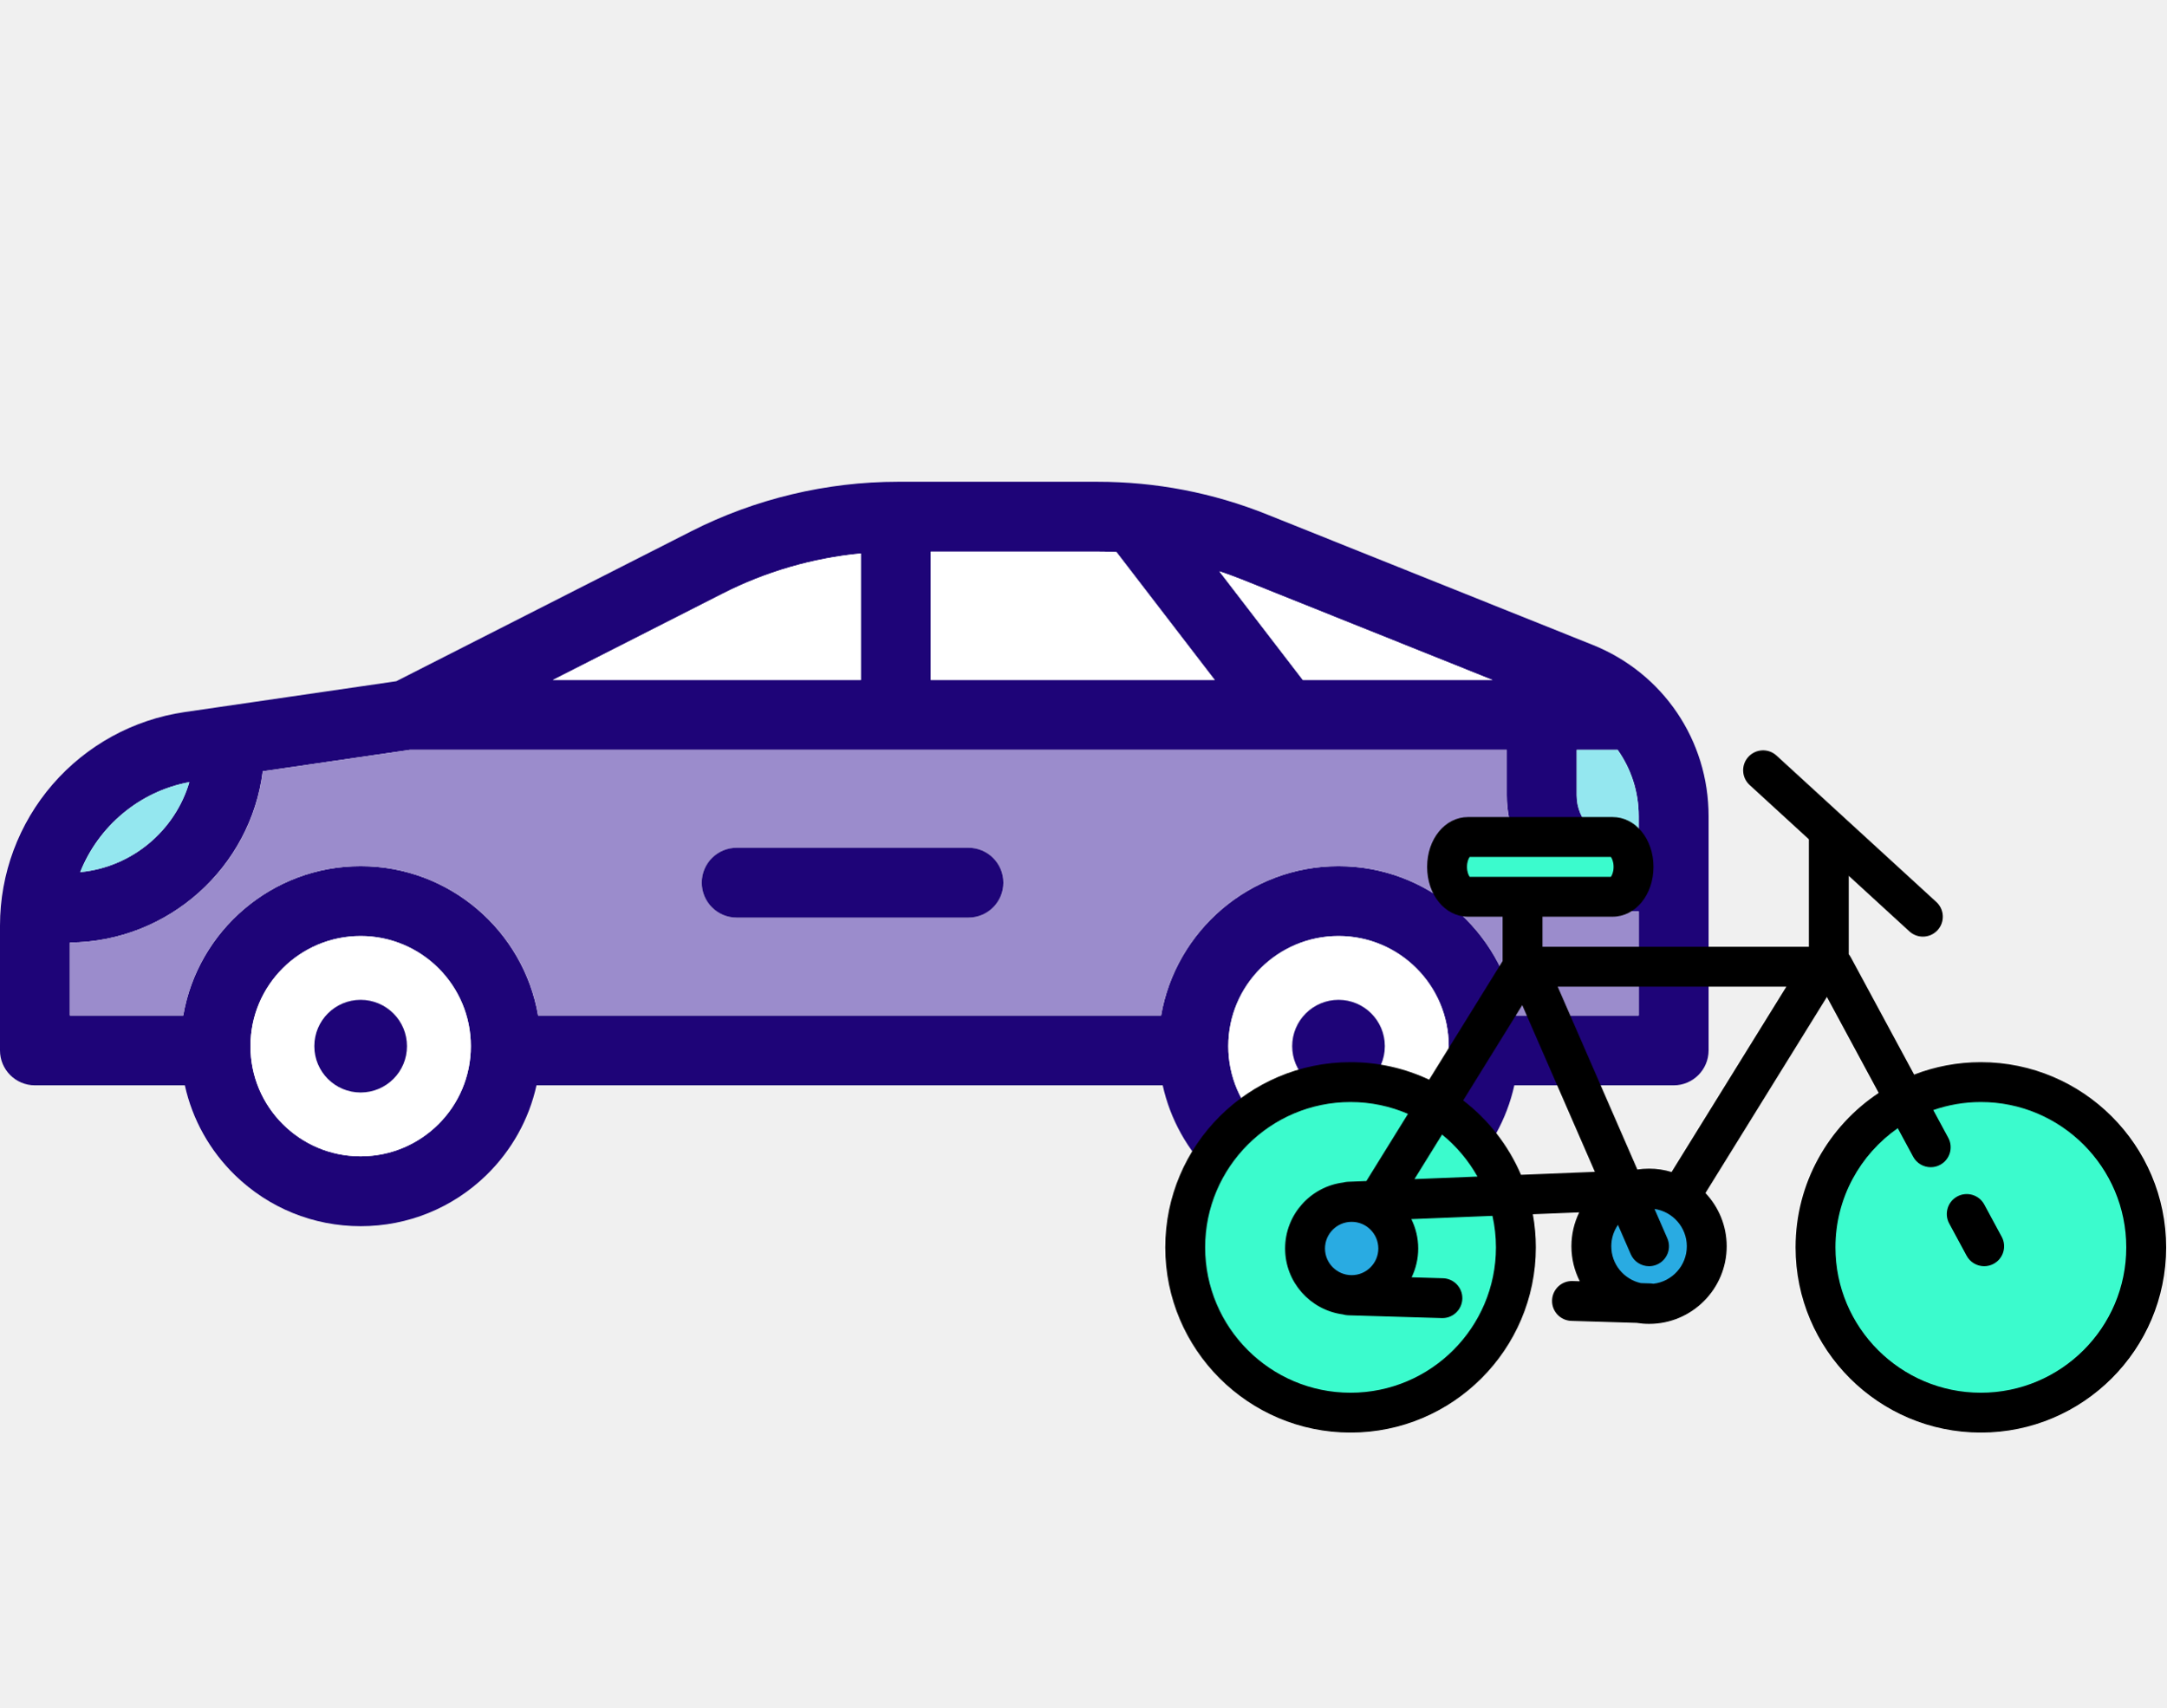
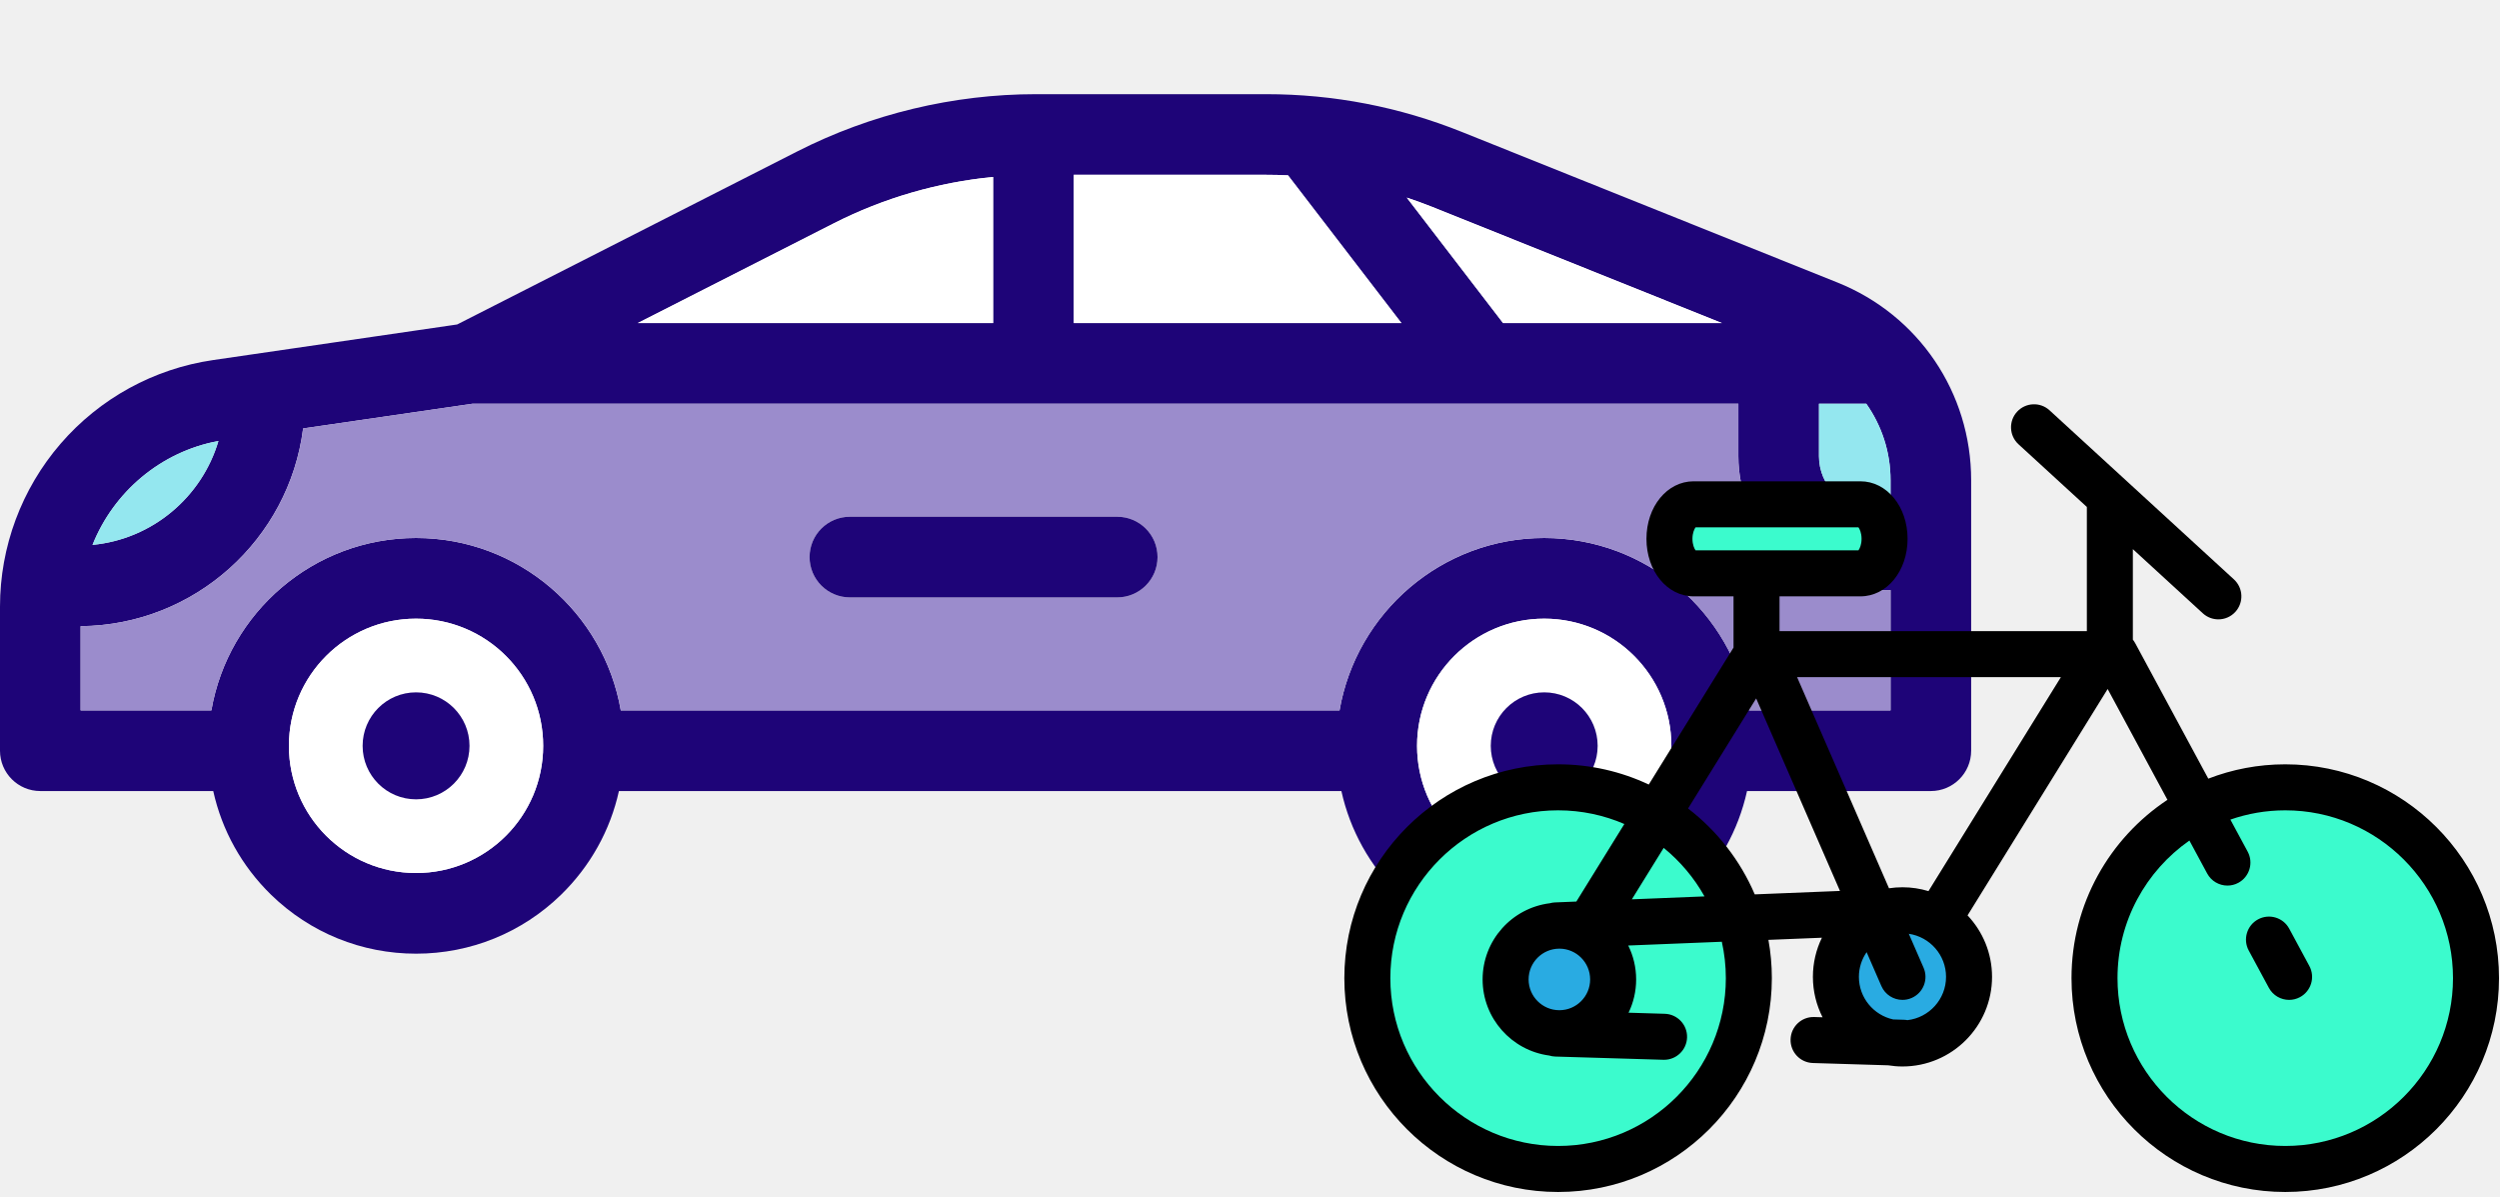
- <svg xmlns="http://www.w3.org/2000/svg" width="303" height="239" viewBox="0 0 303 239" fill="none">
-   <path d="M239 114.202V146.987C239 149.685 236.81 151.875 234.113 151.875H211.825C210.775 156.63 208.365 160.98 204.802 164.45C200.076 169.05 193.835 171.586 187.231 171.586C180.633 171.586 174.392 169.05 169.666 164.446C166.103 160.981 163.693 156.63 162.642 151.875H75.043C73.997 156.615 71.583 160.975 68.02 164.45C63.289 169.05 57.047 171.586 50.449 171.586C43.846 171.586 37.605 169.05 32.874 164.45C29.316 160.98 26.906 156.63 25.855 151.875H4.887C2.189 151.875 0 149.685 0 146.987V129.519C0 122.271 2.61 115.258 7.351 109.774C12.097 104.285 18.655 100.688 25.83 99.642L55.429 95.326L96.689 74.344C105.604 69.809 115.604 67.414 125.604 67.414H153.517C161.689 67.414 169.675 68.953 177.255 71.994L222.792 90.243C232.637 94.193 239 103.596 239 114.202ZM229.225 142.1V127.516H226.991C218.052 127.516 210.774 120.238 210.774 111.294V104.931H179.846C179.841 104.931 179.841 104.931 179.841 104.931C179.837 104.931 179.837 104.931 179.837 104.931H57.306L36.754 107.927C35.048 121.348 23.621 131.768 9.775 131.895V142.1H25.63C27.678 130.253 38.02 121.206 50.449 121.206C62.873 121.206 73.22 130.253 75.268 142.1H162.417C164.465 130.253 174.807 121.206 187.231 121.206C199.66 121.206 210.002 130.253 212.05 142.1H229.225V142.1ZM229.225 117.741V114.202C229.225 110.785 228.154 107.579 226.283 104.93H220.549V111.294C220.549 114.847 223.443 117.74 226.991 117.74H229.225V117.741ZM182.246 95.155H208.771L173.619 81.064C172.608 80.663 171.591 80.292 170.569 79.95L182.246 95.155ZM202.651 146.396C202.651 137.882 195.75 130.981 187.236 130.981C178.723 130.981 171.816 137.882 171.816 146.396C171.816 154.91 178.723 161.811 187.236 161.811C195.75 161.811 202.651 154.91 202.651 146.396ZM169.92 95.155L156.171 77.252C155.291 77.208 154.407 77.189 153.517 77.189H130.189V95.155H169.92ZM120.414 95.155V77.448C113.708 78.098 107.125 80.004 101.118 83.059L77.331 95.155H120.414ZM65.859 146.396C65.859 137.882 58.958 130.981 50.444 130.981C41.931 130.981 35.029 137.882 35.029 146.396C35.029 154.91 41.931 161.811 50.444 161.811C58.958 161.811 65.859 154.91 65.859 146.396ZM11.217 122.042C18.48 121.348 24.477 116.245 26.485 109.447C19.467 110.741 13.763 115.654 11.217 122.042Z" fill="#1E0478" />
-   <path d="M229.225 127.515V142.099H212.05C210.002 130.252 199.66 121.205 187.231 121.205C174.807 121.205 164.465 130.252 162.417 142.099H75.268C73.22 130.252 62.873 121.205 50.449 121.205C38.02 121.205 27.678 130.252 25.63 142.099H9.775V131.894C23.621 131.767 35.048 121.347 36.754 107.926L57.306 104.93H179.837C179.837 104.93 179.837 104.93 179.841 104.93C179.841 104.93 179.841 104.93 179.846 104.93H210.774V111.293C210.774 120.238 218.052 127.515 226.991 127.515L229.225 127.515ZM140.35 123.518C140.35 120.815 138.166 118.63 135.463 118.63H103.049C100.346 118.63 98.162 120.815 98.162 123.518C98.162 126.216 100.346 128.405 103.049 128.405H135.463C138.165 128.405 140.35 126.215 140.35 123.518Z" fill="#9B8CCC" />
-   <path d="M229.225 114.202V117.741H226.991C223.443 117.741 220.549 114.847 220.549 111.294V104.931H226.283C228.154 107.579 229.225 110.785 229.225 114.202Z" fill="#94E7EF" />
-   <path d="M208.771 95.155H182.246L170.569 79.95C171.591 80.292 172.607 80.664 173.619 81.064L208.771 95.155Z" fill="white" />
-   <path d="M187.236 130.981C195.75 130.981 202.651 137.882 202.651 146.396C202.651 154.91 195.75 161.811 187.236 161.811C178.723 161.811 171.816 154.91 171.816 146.396C171.816 137.882 178.722 130.981 187.236 130.981ZM193.712 146.396C193.712 142.818 190.814 139.915 187.236 139.915C183.654 139.915 180.755 142.818 180.755 146.396C180.755 149.974 183.654 152.877 187.236 152.877C190.814 152.877 193.712 149.974 193.712 146.396Z" fill="white" />
-   <path d="M187.236 139.915C190.814 139.915 193.712 142.818 193.712 146.396C193.712 149.974 190.814 152.877 187.236 152.877C183.654 152.877 180.755 149.974 180.755 146.396C180.755 142.818 183.654 139.915 187.236 139.915Z" fill="#1E0478" />
-   <path d="M156.171 77.252L169.92 95.155H130.189V77.189H153.517C154.407 77.189 155.291 77.208 156.171 77.252Z" fill="white" />
-   <path d="M135.463 118.63C138.165 118.63 140.35 120.814 140.35 123.517C140.35 126.215 138.165 128.405 135.463 128.405H103.049C100.346 128.405 98.161 126.215 98.161 123.517C98.161 120.814 100.346 118.63 103.049 118.63H135.463Z" fill="#1E0478" />
-   <path d="M120.414 77.448V95.155H77.331L101.118 83.059C107.125 80.004 113.708 78.098 120.414 77.448Z" fill="white" />
-   <path d="M50.444 130.981C58.958 130.981 65.859 137.882 65.859 146.396C65.859 154.91 58.958 161.811 50.444 161.811C41.93 161.811 35.029 154.91 35.029 146.396C35.029 137.882 41.93 130.981 50.444 130.981ZM56.925 146.396C56.925 142.818 54.027 139.915 50.444 139.915C46.866 139.915 43.968 142.818 43.968 146.396C43.968 149.974 46.866 152.877 50.444 152.877C54.027 152.877 56.925 149.974 56.925 146.396Z" fill="white" />
-   <path d="M50.444 139.915C54.027 139.915 56.925 142.818 56.925 146.396C56.925 149.974 54.027 152.877 50.444 152.877C46.866 152.877 43.968 149.974 43.968 146.396C43.968 142.818 46.866 139.915 50.444 139.915Z" fill="#1E0478" />
-   <path d="M26.486 109.446C24.477 116.245 18.48 121.347 11.217 122.041C13.763 115.654 19.467 110.741 26.486 109.446Z" fill="#94E7EF" />
-   <path d="M188.917 197.68C201.69 197.68 212.045 187.325 212.045 174.552C212.045 161.778 201.69 151.424 188.917 151.424C176.144 151.424 165.789 161.778 165.789 174.552C165.789 187.325 176.144 197.68 188.917 197.68Z" fill="#3BFBCD" />
-   <path d="M277.083 197.68C289.856 197.68 300.211 187.325 300.211 174.552C300.211 161.778 289.856 151.424 277.083 151.424C264.31 151.424 253.955 161.778 253.955 174.552C253.955 187.325 264.31 197.68 277.083 197.68Z" fill="#3BFBCD" />
-   <path d="M225.571 125.49H205.349C203.731 125.49 202.419 123.617 202.419 121.307C202.419 118.996 203.731 117.123 205.349 117.123H225.571C227.189 117.123 228.501 118.996 228.501 121.307C228.501 123.617 227.189 125.49 225.571 125.49Z" fill="#3BFBCD" />
-   <path d="M230.672 182.468C235.129 182.468 238.743 178.854 238.743 174.396C238.743 169.939 235.129 166.325 230.672 166.325C226.214 166.325 222.6 169.939 222.6 174.396C222.6 178.854 226.214 182.468 230.672 182.468Z" fill="#29ABE2" />
-   <path d="M189.072 181.226C192.673 181.226 195.591 178.308 195.591 174.707C195.591 171.107 192.673 168.188 189.072 168.188C185.472 168.188 182.553 171.107 182.553 174.707C182.553 178.308 185.472 181.226 189.072 181.226Z" fill="#29ABE2" />
-   <path d="M277.083 148.635C273.795 148.635 270.649 149.251 267.753 150.373L258.895 133.961C258.85 133.877 258.801 133.795 258.747 133.716C258.722 133.68 258.695 133.646 258.669 133.611C258.648 133.583 258.628 133.555 258.606 133.528V122.556L267.091 130.334C267.627 130.825 268.301 131.067 268.975 131.067C269.729 131.067 270.481 130.763 271.031 130.163C272.072 129.027 271.996 127.263 270.86 126.222L248.508 105.733C247.373 104.692 245.609 104.769 244.568 105.904C243.527 107.04 243.604 108.804 244.739 109.845L253.028 117.443V132.491H215.765V128.278H225.571C228.778 128.278 231.29 125.216 231.29 121.306C231.29 117.397 228.778 114.334 225.571 114.334H205.349C202.142 114.334 199.63 117.397 199.63 121.306C199.63 125.216 202.142 128.278 205.349 128.278H210.188V134.487L199.912 151.086C196.572 149.515 192.846 148.635 188.917 148.635C174.626 148.635 163 160.261 163 174.552C163 188.842 174.626 200.469 188.917 200.469C203.208 200.469 214.834 188.843 214.834 174.552C214.834 172.969 214.691 171.418 214.418 169.913L220.905 169.652C220.205 171.086 219.812 172.696 219.812 174.397C219.812 176.158 220.236 177.821 220.983 179.293L219.978 179.263C218.433 179.21 217.152 180.425 217.105 181.965C217.058 183.504 218.268 184.79 219.807 184.838L228.936 185.116C229.502 185.208 230.081 185.257 230.672 185.257C236.66 185.257 241.532 180.385 241.532 174.397C241.532 171.515 240.402 168.893 238.563 166.947L255.55 139.507L262.799 152.938C255.795 157.583 251.167 165.537 251.167 174.552C251.167 188.843 262.793 200.469 277.084 200.469C291.374 200.469 303 188.842 303 174.552C303 160.261 291.374 148.635 277.083 148.635ZM205.207 121.307C205.207 120.587 205.439 120.105 205.586 119.912H225.333C225.48 120.105 225.712 120.587 225.712 121.307C225.712 122.026 225.48 122.508 225.333 122.701H205.586C205.439 122.508 205.207 122.026 205.207 121.307ZM230.672 163.536C230.116 163.536 229.571 163.578 229.038 163.659L217.894 138.069H249.88L233.825 164.004C232.827 163.701 231.768 163.536 230.672 163.536ZM209.256 174.552C209.256 185.767 200.132 194.891 188.917 194.891C177.702 194.891 168.578 185.767 168.578 174.552C168.578 163.337 177.702 154.212 188.917 154.212C191.769 154.212 194.485 154.805 196.951 155.87L191.132 165.268L188.545 165.373C188.327 165.381 188.116 165.417 187.914 165.473C183.326 166.045 179.764 169.967 179.764 174.707C179.764 179.422 183.289 183.327 187.842 183.931C188.075 184.002 188.319 184.046 188.574 184.054L201.682 184.446C201.71 184.447 201.738 184.447 201.767 184.447C203.268 184.447 204.507 183.252 204.553 181.741C204.599 180.202 203.388 178.917 201.848 178.871L197.461 178.739C198.05 177.519 198.38 176.151 198.38 174.707C198.38 173.232 198.034 171.837 197.421 170.597L208.769 170.14C209.085 171.562 209.256 173.037 209.256 174.552ZM206.67 164.643L197.86 164.998L201.72 158.763C203.719 160.387 205.403 162.382 206.67 164.643ZM189.072 178.437C187.015 178.437 185.342 176.764 185.342 174.707C185.342 172.65 187.015 170.977 189.072 170.977C191.129 170.977 192.802 172.65 192.802 174.707C192.803 176.764 191.129 178.437 189.072 178.437ZM204.674 153.99L212.933 140.649L223.094 163.981L212.761 164.398C210.996 160.27 208.19 156.691 204.674 153.99ZM231.272 179.642C231.136 179.618 230.997 179.599 230.854 179.595L229.543 179.555C227.171 179.036 225.389 176.922 225.389 174.396C225.389 173.284 225.736 172.253 226.325 171.401L228.115 175.51C228.572 176.56 229.597 177.186 230.673 177.186C231.045 177.186 231.423 177.111 231.785 176.953C233.197 176.339 233.844 174.695 233.229 173.283L231.44 169.176C233.989 169.55 235.955 171.745 235.955 174.397C235.955 177.106 233.903 179.343 231.272 179.642ZM277.083 194.891C265.868 194.891 256.744 185.767 256.744 174.552C256.744 167.655 260.197 161.553 265.462 157.874L267.618 161.868C268.122 162.802 269.083 163.332 270.075 163.332C270.522 163.332 270.975 163.225 271.397 162.997C272.752 162.266 273.258 160.574 272.527 159.218L270.431 155.335C272.517 154.611 274.754 154.212 277.083 154.212C288.298 154.212 297.423 163.336 297.423 174.551C297.423 185.767 288.298 194.891 277.083 194.891Z" fill="black" />
-   <path d="M277.566 168.556C276.835 167.201 275.143 166.695 273.787 167.426C272.432 168.158 271.926 169.85 272.657 171.205L275.095 175.721C275.599 176.655 276.559 177.186 277.551 177.186C277.999 177.186 278.452 177.078 278.873 176.851C280.229 176.119 280.735 174.427 280.003 173.072L277.566 168.556Z" fill="black" />
+ <svg xmlns="http://www.w3.org/2000/svg" width="303" height="145" viewBox="0 0 303 145" fill="none">
+   <path d="M239 58.202V90.987C239 93.685 236.81 95.875 234.113 95.875H211.825C210.775 100.63 208.365 104.98 204.802 108.45C200.076 113.05 193.835 115.586 187.231 115.586C180.633 115.586 174.392 113.05 169.666 108.446C166.103 104.981 163.693 100.63 162.642 95.875H75.043C73.997 100.615 71.583 104.975 68.02 108.45C63.289 113.05 57.047 115.586 50.449 115.586C43.846 115.586 37.605 113.05 32.874 108.45C29.316 104.98 26.906 100.63 25.855 95.875H4.887C2.189 95.875 0 93.685 0 90.987V73.519C0 66.271 2.61 59.258 7.351 53.774C12.097 48.285 18.655 44.688 25.83 43.642L55.429 39.327L96.689 18.344C105.604 13.809 115.604 11.414 125.604 11.414H153.517C161.689 11.414 169.675 12.953 177.255 15.994L222.792 34.243C232.637 38.193 239 47.596 239 58.202ZM229.225 86.1V71.516H226.991C218.052 71.516 210.774 64.239 210.774 55.294V48.931H179.846C179.841 48.931 179.841 48.931 179.841 48.931C179.837 48.931 179.837 48.931 179.837 48.931H57.306L36.754 51.927C35.048 65.348 23.621 75.768 9.775 75.895V86.1H25.63C27.678 74.253 38.02 65.206 50.449 65.206C62.873 65.206 73.22 74.253 75.268 86.1H162.417C164.465 74.253 174.807 65.206 187.231 65.206C199.66 65.206 210.002 74.253 212.05 86.1H229.225V86.1ZM229.225 61.741V58.202C229.225 54.785 228.154 51.579 226.283 48.93H220.549V55.294C220.549 58.847 223.443 61.74 226.991 61.74H229.225V61.741ZM182.246 39.155H208.771L173.619 25.064C172.608 24.663 171.591 24.292 170.569 23.95L182.246 39.155ZM202.651 90.396C202.651 81.882 195.75 74.981 187.236 74.981C178.723 74.981 171.816 81.882 171.816 90.396C171.816 98.91 178.723 105.811 187.236 105.811C195.75 105.811 202.651 98.91 202.651 90.396ZM169.92 39.155L156.171 21.252C155.291 21.208 154.407 21.189 153.517 21.189H130.189V39.155H169.92ZM120.414 39.155V21.448C113.708 22.098 107.125 24.004 101.118 27.059L77.331 39.155H120.414V39.155ZM65.859 90.396C65.859 81.882 58.958 74.981 50.444 74.981C41.931 74.981 35.029 81.882 35.029 90.396C35.029 98.91 41.931 105.811 50.444 105.811C58.958 105.811 65.859 98.91 65.859 90.396ZM11.217 66.042C18.48 65.348 24.477 60.245 26.485 53.447C19.467 54.742 13.763 59.654 11.217 66.042Z" fill="#1E0478" />
+   <path d="M229.225 71.515V86.1H212.05C210.002 74.252 199.66 65.205 187.231 65.205C174.807 65.205 164.465 74.252 162.417 86.1H75.268C73.22 74.252 62.873 65.205 50.449 65.205C38.02 65.205 27.678 74.252 25.63 86.1H9.775V75.894C23.621 75.767 35.048 65.347 36.754 51.926L57.306 48.93H179.837C179.837 48.93 179.837 48.93 179.841 48.93C179.841 48.93 179.841 48.93 179.846 48.93H210.774V55.293C210.774 64.237 218.052 71.515 226.991 71.515L229.225 71.515ZM140.35 67.518C140.35 64.815 138.166 62.63 135.463 62.63H103.049C100.346 62.63 98.162 64.815 98.162 67.518C98.162 70.216 100.346 72.405 103.049 72.405H135.463C138.165 72.405 140.35 70.215 140.35 67.518Z" fill="#9B8CCC" />
+   <path d="M229.225 58.202V61.741H226.991C223.443 61.741 220.549 58.847 220.549 55.294V48.931H226.283C228.154 51.579 229.225 54.785 229.225 58.202Z" fill="#94E7EF" />
+   <path d="M208.771 39.155H182.246L170.569 23.95C171.591 24.292 172.607 24.664 173.619 25.064L208.771 39.155Z" fill="white" />
+   <path d="M187.236 74.981C195.75 74.981 202.651 81.882 202.651 90.396C202.651 98.91 195.75 105.811 187.236 105.811C178.723 105.811 171.816 98.91 171.816 90.396C171.816 81.882 178.722 74.981 187.236 74.981ZM193.712 90.396C193.712 86.818 190.814 83.915 187.236 83.915C183.654 83.915 180.755 86.818 180.755 90.396C180.755 93.974 183.654 96.877 187.236 96.877C190.814 96.877 193.712 93.974 193.712 90.396Z" fill="white" />
+   <path d="M187.236 83.915C190.814 83.915 193.712 86.818 193.712 90.396C193.712 93.974 190.814 96.877 187.236 96.877C183.654 96.877 180.755 93.974 180.755 90.396C180.755 86.818 183.654 83.915 187.236 83.915Z" fill="#1E0478" />
+   <path d="M156.171 21.252L169.92 39.155H130.189V21.189H153.517C154.407 21.189 155.291 21.208 156.171 21.252Z" fill="white" />
+   <path d="M135.463 62.63C138.165 62.63 140.35 64.814 140.35 67.517C140.35 70.215 138.165 72.405 135.463 72.405H103.049C100.346 72.405 98.161 70.215 98.161 67.517C98.161 64.814 100.346 62.63 103.049 62.63H135.463Z" fill="#1E0478" />
+   <path d="M120.414 21.448V39.155H77.331L101.118 27.059C107.125 24.004 113.708 22.098 120.414 21.448Z" fill="white" />
+   <path d="M50.444 74.981C58.958 74.981 65.859 81.882 65.859 90.396C65.859 98.91 58.958 105.811 50.444 105.811C41.93 105.811 35.029 98.91 35.029 90.396C35.029 81.882 41.93 74.981 50.444 74.981ZM56.925 90.396C56.925 86.818 54.027 83.915 50.444 83.915C46.866 83.915 43.968 86.818 43.968 90.396C43.968 93.974 46.866 96.877 50.444 96.877C54.027 96.877 56.925 93.974 56.925 90.396Z" fill="white" />
+   <path d="M50.444 83.915C54.027 83.915 56.925 86.818 56.925 90.396C56.925 93.974 54.027 96.877 50.444 96.877C46.866 96.877 43.968 93.974 43.968 90.396C43.968 86.818 46.866 83.915 50.444 83.915Z" fill="#1E0478" />
+   <path d="M26.486 53.446C24.477 60.245 18.48 65.347 11.217 66.041C13.763 59.654 19.467 54.742 26.486 53.446Z" fill="#94E7EF" />
+   <path d="M188.917 141.68C201.69 141.68 212.045 131.325 212.045 118.552C212.045 105.778 201.69 95.424 188.917 95.424C176.144 95.424 165.789 105.778 165.789 118.552C165.789 131.325 176.144 141.68 188.917 141.68Z" fill="#3BFBCD" />
+   <path d="M277.083 141.68C289.856 141.68 300.211 131.325 300.211 118.552C300.211 105.778 289.856 95.424 277.083 95.424C264.31 95.424 253.955 105.778 253.955 118.552C253.955 131.325 264.31 141.68 277.083 141.68Z" fill="#3BFBCD" />
+   <path d="M225.571 69.49H205.349C203.731 69.49 202.419 67.617 202.419 65.307C202.419 62.996 203.731 61.123 205.349 61.123H225.571C227.189 61.123 228.501 62.996 228.501 65.307C228.501 67.617 227.189 69.49 225.571 69.49Z" fill="#3BFBCD" />
+   <path d="M230.672 126.468C235.129 126.468 238.743 122.854 238.743 118.396C238.743 113.939 235.129 110.325 230.672 110.325C226.214 110.325 222.6 113.939 222.6 118.396C222.6 122.854 226.214 126.468 230.672 126.468Z" fill="#29ABE2" />
+   <path d="M189.072 125.226C192.673 125.226 195.591 122.308 195.591 118.707C195.591 115.107 192.673 112.188 189.072 112.188C185.472 112.188 182.553 115.107 182.553 118.707C182.553 122.308 185.472 125.226 189.072 125.226Z" fill="#29ABE2" />
+   <path d="M277.083 92.635C273.795 92.635 270.649 93.251 267.753 94.373L258.895 77.961C258.85 77.877 258.801 77.795 258.747 77.716C258.722 77.68 258.695 77.646 258.669 77.611C258.648 77.583 258.628 77.555 258.606 77.528V66.556L267.091 74.334C267.627 74.825 268.301 75.067 268.975 75.067C269.729 75.067 270.481 74.763 271.031 74.163C272.072 73.028 271.996 71.263 270.86 70.222L248.508 49.733C247.373 48.692 245.609 48.769 244.568 49.904C243.527 51.04 243.604 52.804 244.739 53.845L253.028 61.443V76.491H215.765V72.278H225.571C228.778 72.278 231.29 69.216 231.29 65.306C231.29 61.397 228.778 58.334 225.571 58.334H205.349C202.142 58.334 199.63 61.397 199.63 65.306C199.63 69.216 202.142 72.278 205.349 72.278H210.188V78.487L199.912 95.086C196.572 93.515 192.846 92.635 188.917 92.635C174.626 92.635 163 104.261 163 118.552C163 132.842 174.626 144.469 188.917 144.469C203.208 144.469 214.834 132.843 214.834 118.552C214.834 116.969 214.691 115.418 214.418 113.913L220.905 113.652C220.205 115.086 219.812 116.696 219.812 118.397C219.812 120.158 220.236 121.821 220.983 123.293L219.978 123.263C218.433 123.21 217.152 124.425 217.105 125.965C217.058 127.504 218.268 128.79 219.807 128.838L228.936 129.116C229.502 129.208 230.081 129.257 230.672 129.257C236.66 129.257 241.532 124.385 241.532 118.397C241.532 115.515 240.402 112.893 238.563 110.947L255.55 83.507L262.799 96.938C255.795 101.583 251.167 109.537 251.167 118.552C251.167 132.843 262.793 144.469 277.084 144.469C291.374 144.469 303 132.842 303 118.552C303 104.261 291.374 92.635 277.083 92.635ZM205.207 65.306C205.207 64.587 205.439 64.105 205.586 63.912H225.333C225.48 64.105 225.712 64.587 225.712 65.306C225.712 66.026 225.48 66.508 225.333 66.701H205.586C205.439 66.508 205.207 66.026 205.207 65.306ZM230.672 107.536C230.116 107.536 229.571 107.578 229.038 107.659L217.894 82.069H249.88L233.825 108.004C232.827 107.701 231.768 107.536 230.672 107.536ZM209.256 118.552C209.256 129.767 200.132 138.891 188.917 138.891C177.702 138.891 168.578 129.767 168.578 118.552C168.578 107.337 177.702 98.212 188.917 98.212C191.769 98.212 194.485 98.805 196.951 99.87L191.132 109.268L188.545 109.373C188.327 109.381 188.116 109.417 187.914 109.473C183.326 110.045 179.764 113.967 179.764 118.707C179.764 123.422 183.289 127.327 187.842 127.931C188.075 128.002 188.319 128.046 188.574 128.054L201.682 128.446C201.71 128.447 201.738 128.447 201.767 128.447C203.268 128.447 204.507 127.252 204.553 125.741C204.599 124.202 203.388 122.917 201.848 122.871L197.461 122.739C198.05 121.519 198.38 120.151 198.38 118.707C198.38 117.232 198.034 115.837 197.421 114.597L208.769 114.14C209.085 115.562 209.256 117.037 209.256 118.552ZM206.67 108.643L197.86 108.998L201.72 102.763C203.719 104.387 205.403 106.382 206.67 108.643ZM189.072 122.437C187.015 122.437 185.342 120.764 185.342 118.707C185.342 116.65 187.015 114.977 189.072 114.977C191.129 114.977 192.802 116.65 192.802 118.707C192.803 120.764 191.129 122.437 189.072 122.437ZM204.674 97.99L212.933 84.649L223.094 107.981L212.761 108.398C210.996 104.27 208.19 100.691 204.674 97.99ZM231.272 123.642C231.136 123.618 230.997 123.599 230.854 123.595L229.543 123.555C227.171 123.036 225.389 120.922 225.389 118.396C225.389 117.284 225.736 116.253 226.325 115.401L228.115 119.51C228.572 120.56 229.597 121.186 230.673 121.186C231.045 121.186 231.423 121.111 231.785 120.953C233.197 120.339 233.844 118.695 233.229 117.283L231.44 113.176C233.989 113.55 235.955 115.745 235.955 118.397C235.955 121.106 233.903 123.343 231.272 123.642ZM277.083 138.891C265.868 138.891 256.744 129.767 256.744 118.552C256.744 111.655 260.197 105.553 265.462 101.874L267.618 105.868C268.122 106.802 269.083 107.332 270.075 107.332C270.522 107.332 270.975 107.225 271.397 106.997C272.752 106.266 273.258 104.574 272.527 103.218L270.431 99.335C272.517 98.611 274.754 98.212 277.083 98.212C288.298 98.212 297.423 107.336 297.423 118.551C297.423 129.767 288.298 138.891 277.083 138.891Z" fill="black" />
+   <path d="M277.566 112.556C276.835 111.201 275.143 110.695 273.787 111.426C272.432 112.158 271.926 113.85 272.657 115.205L275.095 119.721C275.599 120.655 276.559 121.186 277.551 121.186C277.999 121.186 278.452 121.078 278.873 120.851C280.229 120.119 280.735 118.427 280.003 117.072L277.566 112.556Z" fill="black" />
</svg>
